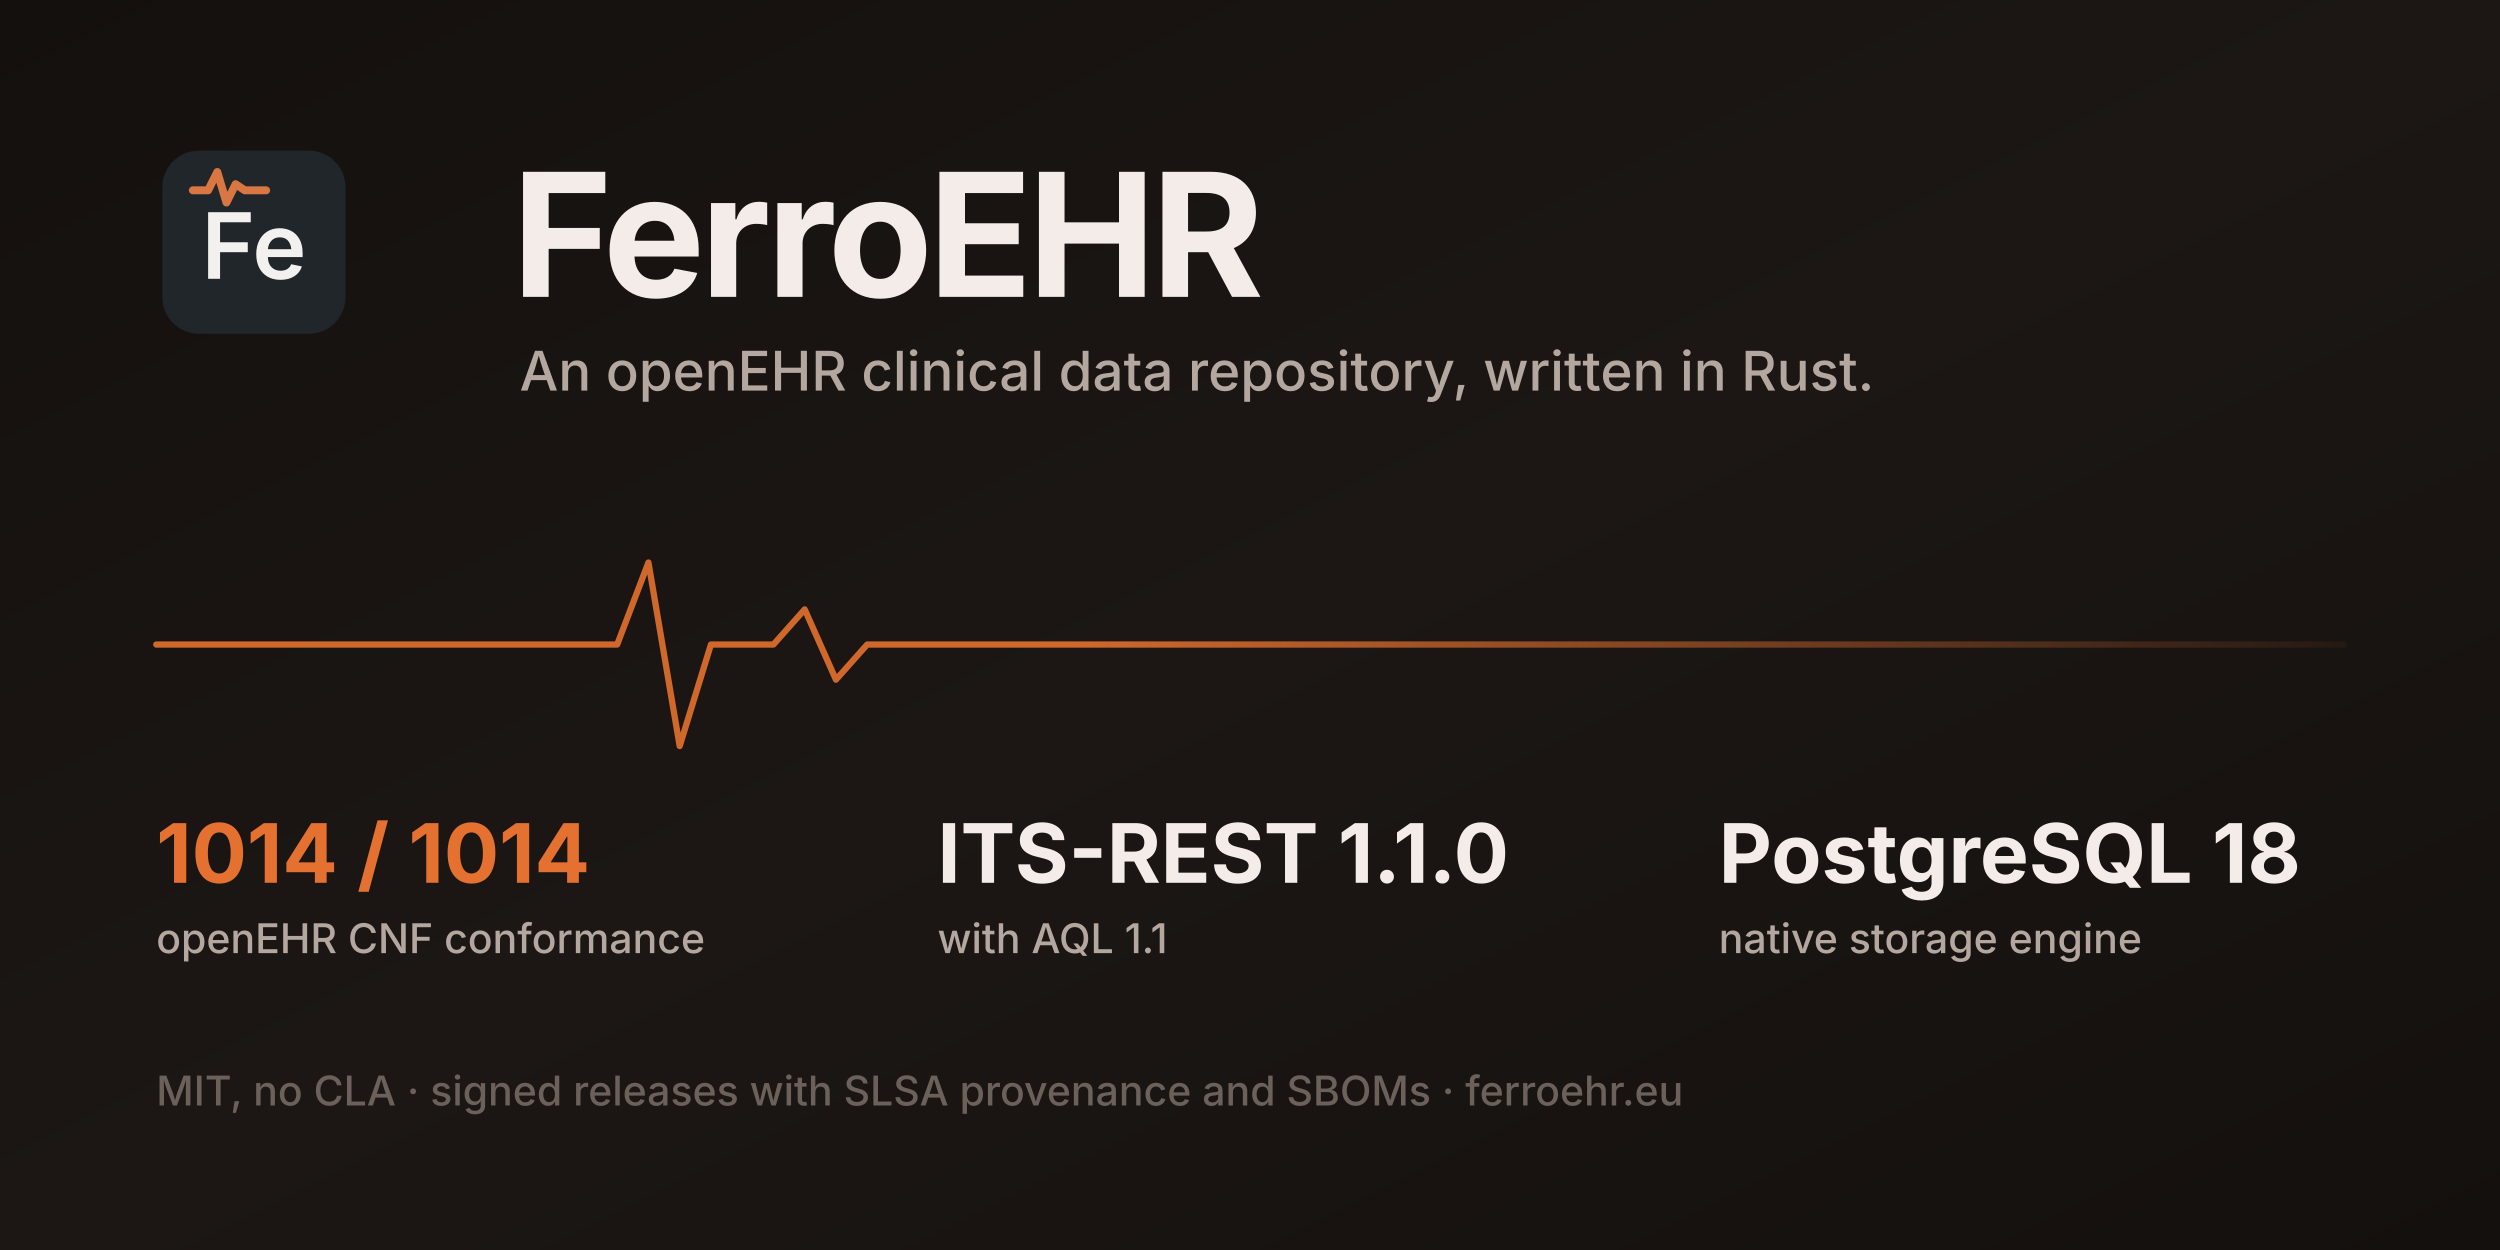
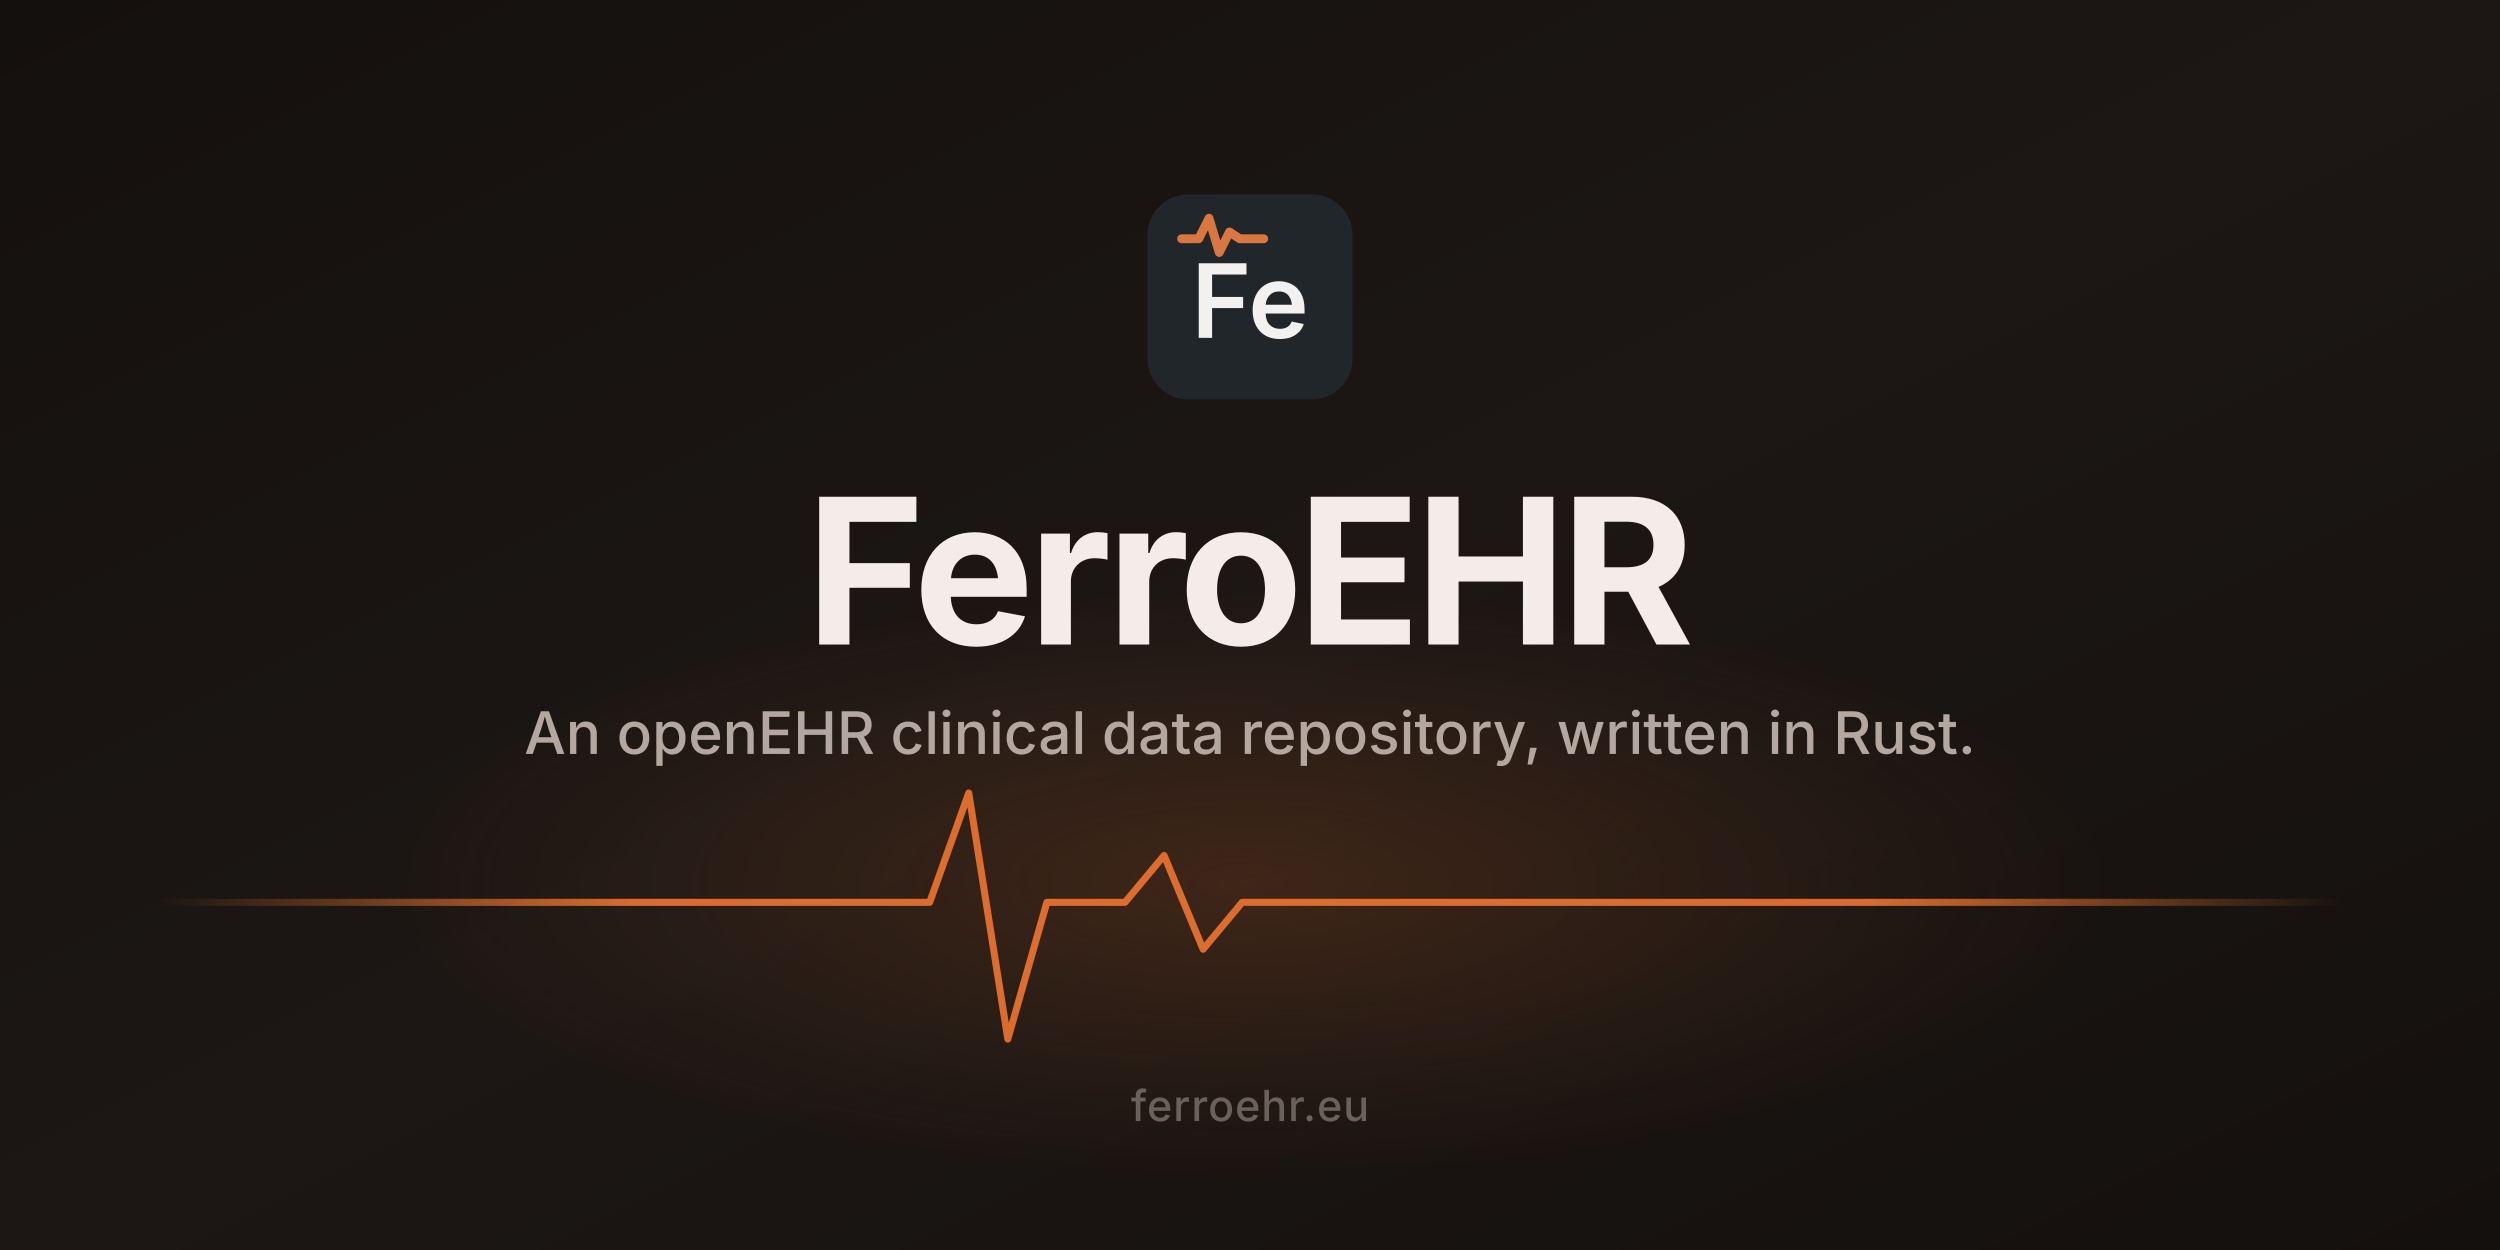
<svg xmlns="http://www.w3.org/2000/svg" width="1280" height="640" viewBox="0 0 1280 640" role="img" aria-label="FerroEHR — an openEHR clinical data repository, written in Rust">
  <defs>
    <linearGradient id="bg" x1="0" y1="0" x2="1" y2="1">
      <stop offset="0" stop-color="#14100e" />
      <stop offset="0.5" stop-color="#1c1714" />
      <stop offset="1" stop-color="#14100e" />
    </linearGradient>
    <linearGradient id="trace" x1="0" y1="0" x2="1" y2="0">
-       <stop offset="0" stop-color="#e4712f" stop-opacity="0.9" />
-       <stop offset="0.42" stop-color="#e4712f" stop-opacity="0.9" />
-       <stop offset="1" stop-color="#e4712f" stop-opacity="0.06" />
+       <stop offset="0" stop-color="#e4712f" stop-opacity="0" />
+       <stop offset="0.22" stop-color="#e4712f" stop-opacity="0.95" />
+       <stop offset="0.78" stop-color="#e4712f" stop-opacity="0.95" />
+       <stop offset="1" stop-color="#e4712f" stop-opacity="0" />
    </linearGradient>
+     <radialGradient id="glow" cx="0.5" cy="0.5" r="0.5">
+       <stop offset="0" stop-color="#e4712f" stop-opacity="0.18" />
+       <stop offset="1" stop-color="#e4712f" stop-opacity="0" />
+     </radialGradient>
  </defs>
  <rect width="1280" height="640" fill="url(#bg)" />
-   <g transform="translate(80,74) scale(1.5625)">
+   <ellipse cx="640" cy="452" rx="440" ry="150" fill="url(#glow)" />
+   <g transform="translate(584,96) scale(1.75)">
    <rect x="2" y="2" width="60" height="60" rx="12" fill="#21262B" />
    <path transform="translate(14.80 44.00)" d="M2.20 0.00V-21.83H16.17V-18.53H6.11V-11.98H15.19V-8.73H6.11V0.00Z M25.93 0.34Q23.45 0.34 21.67 -0.70Q19.89 -1.74 18.93 -3.63Q17.97 -5.52 17.97 -8.09Q17.97 -10.61 18.92 -12.52Q19.86 -14.43 21.60 -15.51Q23.33 -16.58 25.68 -16.58Q27.67 -16.58 29.38 -15.71Q31.08 -14.84 32.12 -13.02Q33.16 -11.19 33.16 -8.32V-7.12H21.77Q21.84 -4.94 22.99 -3.79Q24.14 -2.65 25.97 -2.65Q27.23 -2.65 28.13 -3.19Q29.03 -3.74 29.41 -4.78L32.92 -4.06Q32.33 -2.08 30.49 -0.87Q28.65 0.34 25.93 0.34ZM21.78 -9.71H29.46Q29.28 -11.47 28.34 -12.53Q27.39 -13.59 25.69 -13.59Q23.95 -13.59 22.93 -12.47Q21.91 -11.35 21.78 -9.71Z" fill="#F2F1EF" />
    <polyline points="12,15 17,15 20,9 23,19 26,13 29,15 36,15" fill="none" stroke="#D97742" stroke-width="2.6" stroke-linecap="round" stroke-linejoin="round" />
  </g>
-   <g font-family="Inter, 'Helvetica Neue', Helvetica, Arial, sans-serif">
-     <text x="262" y="152" font-size="88" font-weight="700" fill="#f3ece8" letter-spacing="-2.5">FerroEHR</text>
-     <text x="266" y="200" font-size="28" font-weight="500" fill="#b3a79f">
+   <g font-family="Inter, 'Helvetica Neue', Helvetica, Arial, sans-serif" text-anchor="middle">
+     <text x="640" y="330" font-size="104" font-weight="700" fill="#f3ece8" letter-spacing="-3">FerroEHR</text>
+     <text x="640" y="386" font-size="30" font-weight="500" fill="#b3a79f">
      An openEHR clinical data repository, written in Rust.
    </text>
-     <polyline points="80,330 296,330 316,330 332,288 348,382 364,330 396,330 412,312 428,348 444,330 1200,330" fill="none" stroke="url(#trace)" stroke-width="3.2" stroke-linecap="round" stroke-linejoin="round" />
-     <g transform="translate(80,452)">
-       <text x="0" y="0" font-size="42" font-weight="700" fill="#e4712f">1014 / 1014</text>
-       <text x="0" y="36" font-size="21" font-weight="500" fill="#b3a79f">openEHR CNF conformance</text>
-     </g>
-     <g transform="translate(480,452)">
-       <text x="0" y="0" font-size="42" font-weight="700" fill="#f3ece8">ITS-REST 1.1.0</text>
-       <text x="0" y="36" font-size="21" font-weight="500" fill="#b3a79f">with AQL 1.1</text>
-     </g>
-     <g transform="translate(880,452)">
-       <text x="0" y="0" font-size="42" font-weight="700" fill="#f3ece8">PostgreSQL 18</text>
-       <text x="0" y="36" font-size="21" font-weight="500" fill="#b3a79f">native storage engine</text>
-     </g>
-     <text x="80" y="566" font-size="21" font-weight="500" fill="#6b605a">
-       MIT, no CLA · signed releases with SLSA provenance and SBOMs · ferroehr.eu
-     </text>
  </g>
+   <polyline points="80,462 452,462 476,462 496,406 516,532 536,462 576,462 596,438 616,486 636,462 1200,462" fill="none" stroke="url(#trace)" stroke-width="3.6" stroke-linecap="round" stroke-linejoin="round" />
+   <text x="640" y="574" text-anchor="middle" font-family="Inter, 'Helvetica Neue', Helvetica, Arial, sans-serif" font-size="22" font-weight="500" fill="#6b605a" letter-spacing="0.5">ferroehr.eu</text>
</svg>
